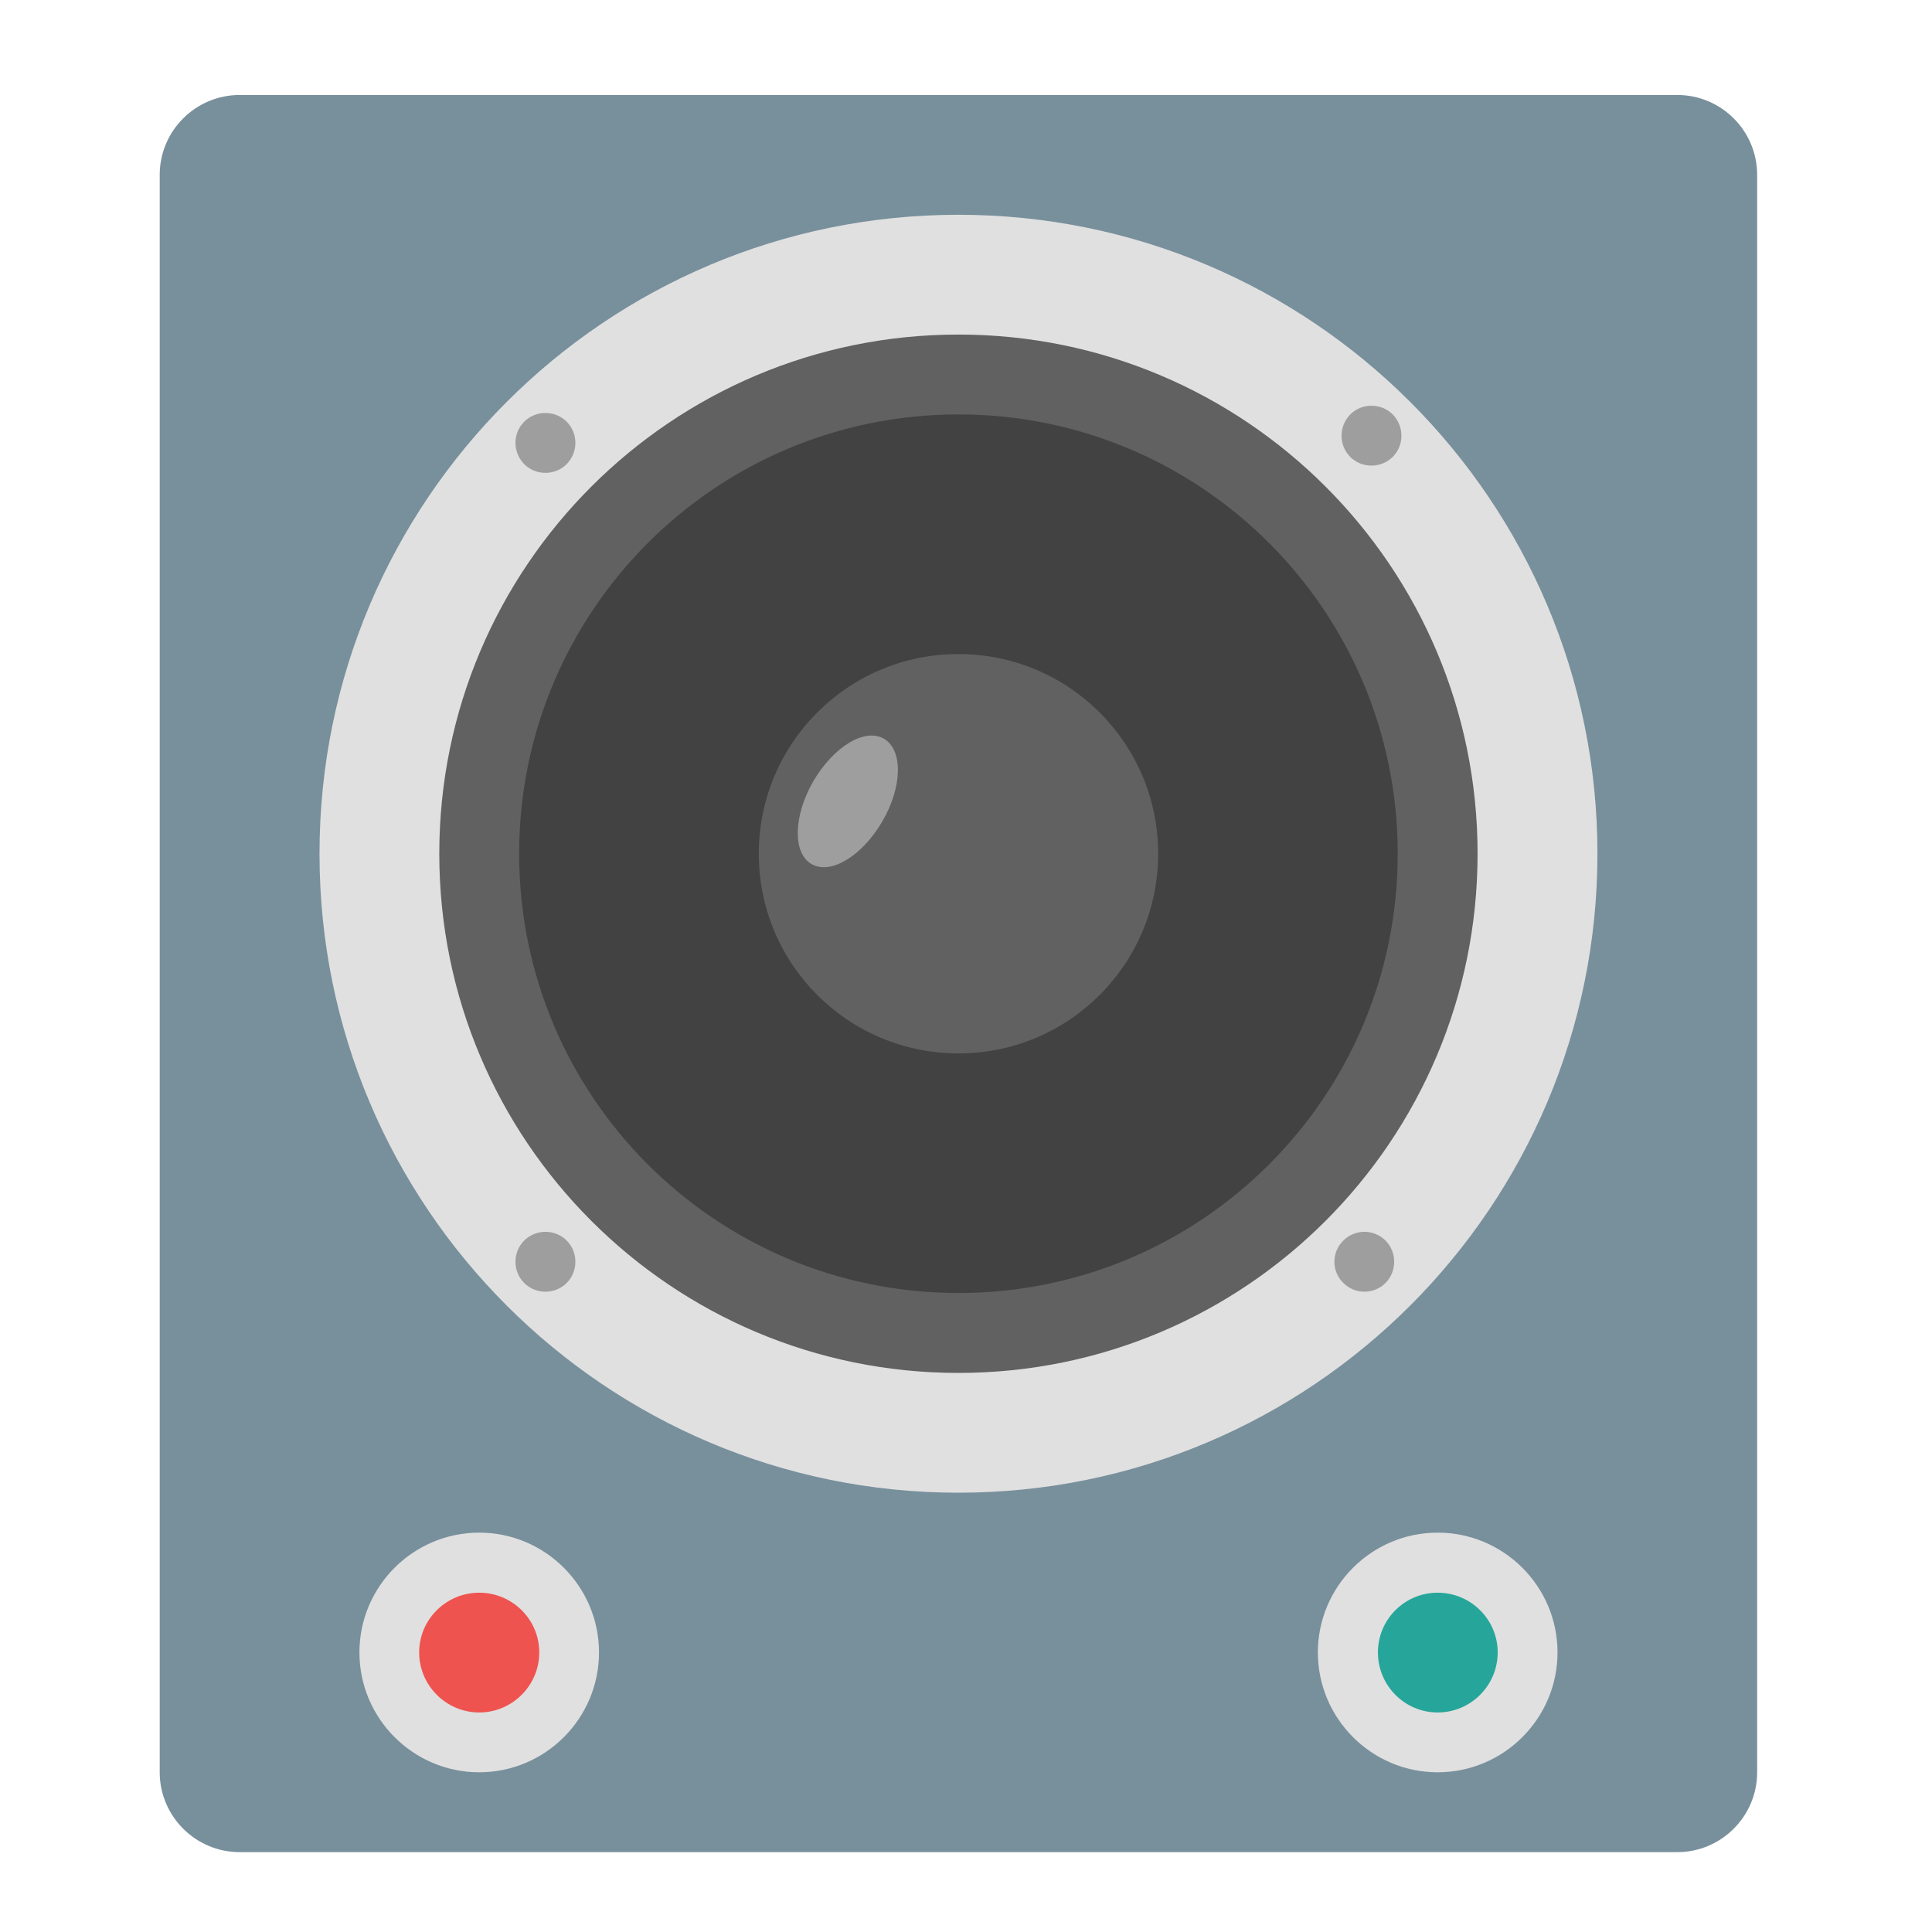
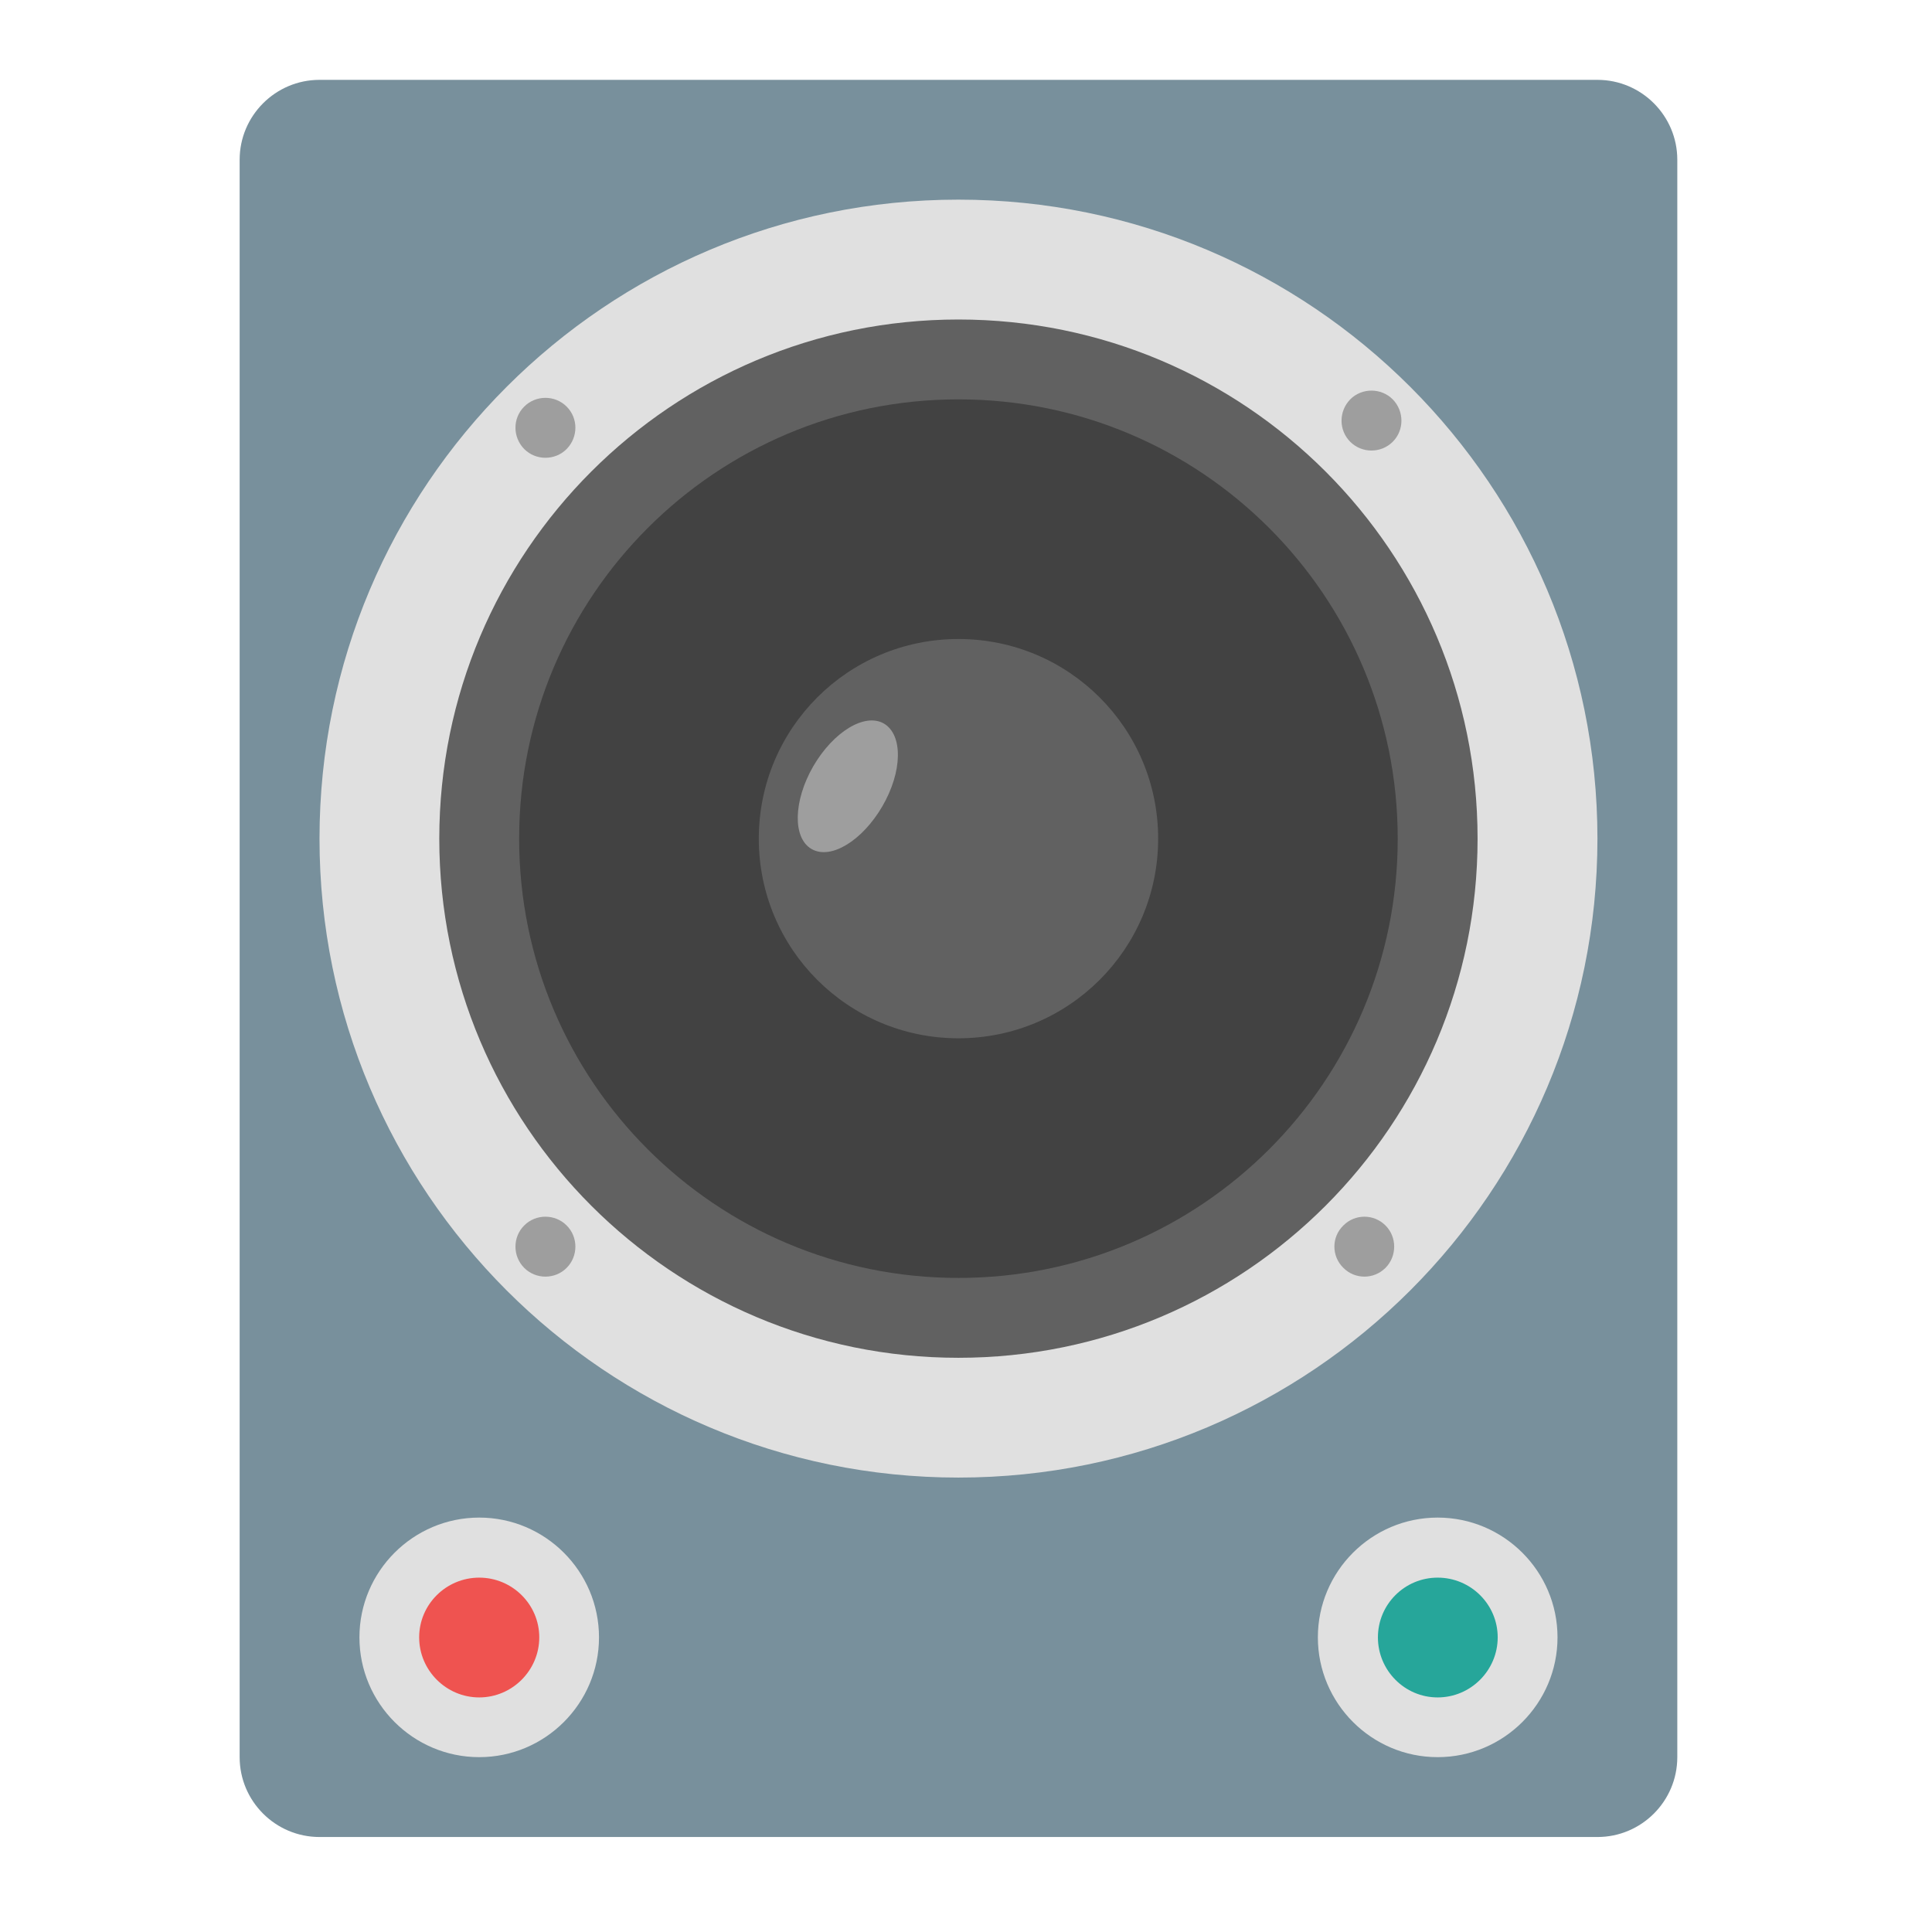
<svg xmlns="http://www.w3.org/2000/svg" width="24px" height="24px" viewBox="0 0 24 24" version="1.1">
  <g id="surface1">
-     <path style=" stroke:none;fill-rule:nonzero;fill:rgb(47.059%,56.471%,61.176%);fill-opacity:1;" d="M 2.977 1.18 L 20.836 1.18 C 21.383 1.18 21.828 1.625 21.828 2.172 L 21.828 22.016 C 21.828 22.562 21.383 23.008 20.836 23.008 L 2.977 23.008 C 2.43 23.008 1.984 22.562 1.984 22.016 L 1.984 2.172 C 1.984 1.625 2.43 1.18 2.977 1.18 Z M 2.977 1.18 " />
-     <path style=" stroke:none;fill-rule:nonzero;fill:rgb(87.843%,87.843%,87.843%);fill-opacity:1;" d="M 11.906 2.668 C 16.289 2.668 19.844 6.223 19.844 10.605 C 19.844 14.988 16.289 18.543 11.906 18.543 C 7.523 18.543 3.969 14.988 3.969 10.605 C 3.969 6.223 7.523 2.668 11.906 2.668 Z M 11.906 2.668 " />
-     <path style=" stroke:none;fill-rule:nonzero;fill:rgb(38.039%,38.039%,38.039%);fill-opacity:1;" d="M 11.906 4.156 C 15.469 4.156 18.355 7.043 18.355 10.605 C 18.355 14.168 15.469 17.055 11.906 17.055 C 8.344 17.055 5.457 14.168 5.457 10.605 C 5.457 7.043 8.344 4.156 11.906 4.156 Z M 11.906 4.156 " />
-     <path style=" stroke:none;fill-rule:nonzero;fill:rgb(25.882%,25.882%,25.882%);fill-opacity:1;" d="M 11.906 5.148 C 14.922 5.148 17.363 7.59 17.363 10.605 C 17.363 13.621 14.922 16.062 11.906 16.062 C 8.891 16.062 6.449 13.621 6.449 10.605 C 6.449 7.59 8.891 5.148 11.906 5.148 Z M 11.906 5.148 " />
-     <path style=" stroke:none;fill-rule:nonzero;fill:rgb(38.039%,38.039%,38.039%);fill-opacity:1;" d="M 11.906 8.125 C 13.277 8.125 14.387 9.234 14.387 10.605 C 14.387 11.977 13.277 13.086 11.906 13.086 C 10.535 13.086 9.426 11.977 9.426 10.605 C 9.426 9.234 10.535 8.125 11.906 8.125 Z M 11.906 8.125 " />
-     <path style=" stroke:none;fill-rule:nonzero;fill:rgb(61.961%,61.961%,61.961%);fill-opacity:1;" d="M 17.301 5.148 C 17.445 5.297 17.445 5.531 17.301 5.676 C 17.156 5.82 16.918 5.82 16.773 5.676 C 16.629 5.531 16.629 5.297 16.773 5.148 C 16.918 5.004 17.156 5.004 17.301 5.148 Z M 17.301 5.148 " />
-     <path style=" stroke:none;fill-rule:nonzero;fill:rgb(61.961%,61.961%,61.961%);fill-opacity:1;" d="M 17.211 15.41 C 17.355 15.555 17.355 15.793 17.211 15.938 C 17.066 16.082 16.832 16.082 16.688 15.938 C 16.539 15.793 16.539 15.555 16.688 15.41 C 16.832 15.266 17.066 15.266 17.211 15.41 Z M 17.211 15.41 " />
-     <path style=" stroke:none;fill-rule:nonzero;fill:rgb(61.961%,61.961%,61.961%);fill-opacity:1;" d="M 7.039 5.238 C 7.184 5.383 7.184 5.617 7.039 5.766 C 6.895 5.91 6.656 5.91 6.512 5.766 C 6.367 5.617 6.367 5.383 6.512 5.238 C 6.656 5.094 6.895 5.094 7.039 5.238 Z M 7.039 5.238 " />
-     <path style=" stroke:none;fill-rule:nonzero;fill:rgb(61.961%,61.961%,61.961%);fill-opacity:1;" d="M 7.039 15.41 C 7.184 15.555 7.184 15.793 7.039 15.938 C 6.895 16.082 6.656 16.082 6.512 15.938 C 6.367 15.793 6.367 15.555 6.512 15.41 C 6.656 15.266 6.895 15.266 7.039 15.41 Z M 7.039 15.41 " />
-     <path style=" stroke:none;fill-rule:nonzero;fill:rgb(87.843%,87.843%,87.843%);fill-opacity:1;" d="M 5.953 19.039 C 6.773 19.039 7.441 19.707 7.441 20.527 C 7.441 21.348 6.773 22.016 5.953 22.016 C 5.133 22.016 4.465 21.348 4.465 20.527 C 4.465 19.707 5.133 19.039 5.953 19.039 Z M 5.953 19.039 " />
-     <path style=" stroke:none;fill-rule:nonzero;fill:rgb(87.843%,87.843%,87.843%);fill-opacity:1;" d="M 17.859 19.039 C 18.68 19.039 19.348 19.707 19.348 20.527 C 19.348 21.348 18.68 22.016 17.859 22.016 C 17.039 22.016 16.371 21.348 16.371 20.527 C 16.371 19.707 17.039 19.039 17.859 19.039 Z M 17.859 19.039 " />
-     <path style=" stroke:none;fill-rule:nonzero;fill:rgb(93.725%,32.549%,31.373%);fill-opacity:1;" d="M 5.953 19.785 C 6.363 19.785 6.699 20.117 6.699 20.527 C 6.699 20.938 6.363 21.273 5.953 21.273 C 5.543 21.273 5.207 20.938 5.207 20.527 C 5.207 20.117 5.543 19.785 5.953 19.785 Z M 5.953 19.785 " />
-     <path style=" stroke:none;fill-rule:nonzero;fill:rgb(14.902%,65.098%,60.392%);fill-opacity:1;" d="M 17.859 19.785 C 18.27 19.785 18.605 20.117 18.605 20.527 C 18.605 20.938 18.27 21.273 17.859 21.273 C 17.449 21.273 17.117 20.938 17.117 20.527 C 17.117 20.117 17.449 19.785 17.859 19.785 Z M 17.859 19.785 " />
-     <path style=" stroke:none;fill-rule:nonzero;fill:rgb(61.961%,61.961%,61.961%);fill-opacity:1;" d="M 10.98 9.176 C 11.219 9.316 11.211 9.773 10.961 10.203 C 10.711 10.633 10.32 10.871 10.082 10.734 C 9.844 10.598 9.855 10.137 10.102 9.707 C 10.352 9.277 10.742 9.039 10.98 9.176 Z M 10.98 9.176 " />
+     <path style=" stroke:none;fill-rule:nonzero;fill:rgb(47.059%,56.471%,61.176%);fill-opacity:1;" d="M 3.969 0.992 L 19.844 0.992 C 20.391 0.992 20.836 1.438 20.836 1.984 L 20.836 21.828 C 20.836 22.375 20.391 22.82 19.844 22.82 L 3.969 22.82 C 3.422 22.82 2.977 22.375 2.977 21.828 L 2.977 1.984 C 2.977 1.438 3.422 0.992 3.969 0.992 Z M 3.969 0.992 " />
+     <path style=" stroke:none;fill-rule:nonzero;fill:rgb(87.843%,87.843%,87.843%);fill-opacity:1;" d="M 11.906 2.48 C 16.289 2.48 19.844 6.035 19.844 10.418 C 19.844 14.801 16.289 18.355 11.906 18.355 C 7.523 18.355 3.969 14.801 3.969 10.418 C 3.969 6.035 7.523 2.48 11.906 2.48 Z M 11.906 2.48 " />
+     <path style=" stroke:none;fill-rule:nonzero;fill:rgb(38.039%,38.039%,38.039%);fill-opacity:1;" d="M 11.906 3.969 C 15.469 3.969 18.355 6.855 18.355 10.418 C 18.355 13.98 15.469 16.867 11.906 16.867 C 8.344 16.867 5.457 13.98 5.457 10.418 C 5.457 6.855 8.344 3.969 11.906 3.969 Z M 11.906 3.969 " />
+     <path style=" stroke:none;fill-rule:nonzero;fill:rgb(25.882%,25.882%,25.882%);fill-opacity:1;" d="M 11.906 4.961 C 14.922 4.961 17.363 7.402 17.363 10.418 C 17.363 13.434 14.922 15.875 11.906 15.875 C 8.891 15.875 6.449 13.434 6.449 10.418 C 6.449 7.402 8.891 4.961 11.906 4.961 Z M 11.906 4.961 " />
+     <path style=" stroke:none;fill-rule:nonzero;fill:rgb(38.039%,38.039%,38.039%);fill-opacity:1;" d="M 11.906 7.938 C 13.277 7.938 14.387 9.047 14.387 10.418 C 14.387 11.789 13.277 12.898 11.906 12.898 C 10.535 12.898 9.426 11.789 9.426 10.418 C 9.426 9.047 10.535 7.938 11.906 7.938 Z M 11.906 7.938 " />
+     <path style=" stroke:none;fill-rule:nonzero;fill:rgb(61.961%,61.961%,61.961%);fill-opacity:1;" d="M 17.301 4.961 C 17.445 5.109 17.445 5.344 17.301 5.488 C 17.156 5.633 16.918 5.633 16.773 5.488 C 16.629 5.344 16.629 5.109 16.773 4.961 C 16.918 4.816 17.156 4.816 17.301 4.961 Z M 17.301 4.961 " />
+     <path style=" stroke:none;fill-rule:nonzero;fill:rgb(61.961%,61.961%,61.961%);fill-opacity:1;" d="M 17.211 15.223 C 17.355 15.367 17.355 15.605 17.211 15.75 C 17.066 15.895 16.832 15.895 16.688 15.75 C 16.539 15.605 16.539 15.367 16.688 15.223 C 16.832 15.078 17.066 15.078 17.211 15.223 Z M 17.211 15.223 " />
+     <path style=" stroke:none;fill-rule:nonzero;fill:rgb(61.961%,61.961%,61.961%);fill-opacity:1;" d="M 7.039 5.051 C 7.184 5.195 7.184 5.43 7.039 5.578 C 6.895 5.723 6.656 5.723 6.512 5.578 C 6.367 5.43 6.367 5.195 6.512 5.051 C 6.656 4.906 6.895 4.906 7.039 5.051 Z M 7.039 5.051 " />
+     <path style=" stroke:none;fill-rule:nonzero;fill:rgb(61.961%,61.961%,61.961%);fill-opacity:1;" d="M 7.039 15.223 C 7.184 15.367 7.184 15.605 7.039 15.75 C 6.895 15.895 6.656 15.895 6.512 15.75 C 6.367 15.605 6.367 15.367 6.512 15.223 C 6.656 15.078 6.895 15.078 7.039 15.223 Z M 7.039 15.223 " />
+     <path style=" stroke:none;fill-rule:nonzero;fill:rgb(87.843%,87.843%,87.843%);fill-opacity:1;" d="M 5.953 18.852 C 6.773 18.852 7.441 19.52 7.441 20.34 C 7.441 21.16 6.773 21.828 5.953 21.828 C 5.133 21.828 4.465 21.16 4.465 20.34 C 4.465 19.52 5.133 18.852 5.953 18.852 Z M 5.953 18.852 " />
+     <path style=" stroke:none;fill-rule:nonzero;fill:rgb(87.843%,87.843%,87.843%);fill-opacity:1;" d="M 17.859 18.852 C 18.68 18.852 19.348 19.52 19.348 20.34 C 19.348 21.16 18.68 21.828 17.859 21.828 C 17.039 21.828 16.371 21.16 16.371 20.34 C 16.371 19.52 17.039 18.852 17.859 18.852 Z M 17.859 18.852 " />
+     <path style=" stroke:none;fill-rule:nonzero;fill:rgb(93.725%,32.549%,31.373%);fill-opacity:1;" d="M 5.953 19.598 C 6.363 19.598 6.699 19.93 6.699 20.34 C 6.699 20.75 6.363 21.086 5.953 21.086 C 5.543 21.086 5.207 20.75 5.207 20.34 C 5.207 19.93 5.543 19.598 5.953 19.598 Z M 5.953 19.598 " />
+     <path style=" stroke:none;fill-rule:nonzero;fill:rgb(14.902%,65.098%,60.392%);fill-opacity:1;" d="M 17.859 19.598 C 18.27 19.598 18.605 19.93 18.605 20.34 C 18.605 20.75 18.27 21.086 17.859 21.086 C 17.449 21.086 17.117 20.75 17.117 20.34 C 17.117 19.93 17.449 19.598 17.859 19.598 Z M 17.859 19.598 " />
+     <path style=" stroke:none;fill-rule:nonzero;fill:rgb(61.961%,61.961%,61.961%);fill-opacity:1;" d="M 10.98 8.988 C 11.219 9.129 11.211 9.586 10.961 10.016 C 10.711 10.445 10.32 10.684 10.082 10.547 C 9.844 10.41 9.855 9.949 10.102 9.52 C 10.352 9.09 10.742 8.852 10.98 8.988 Z M 10.98 8.988 " />
  </g>
</svg>
